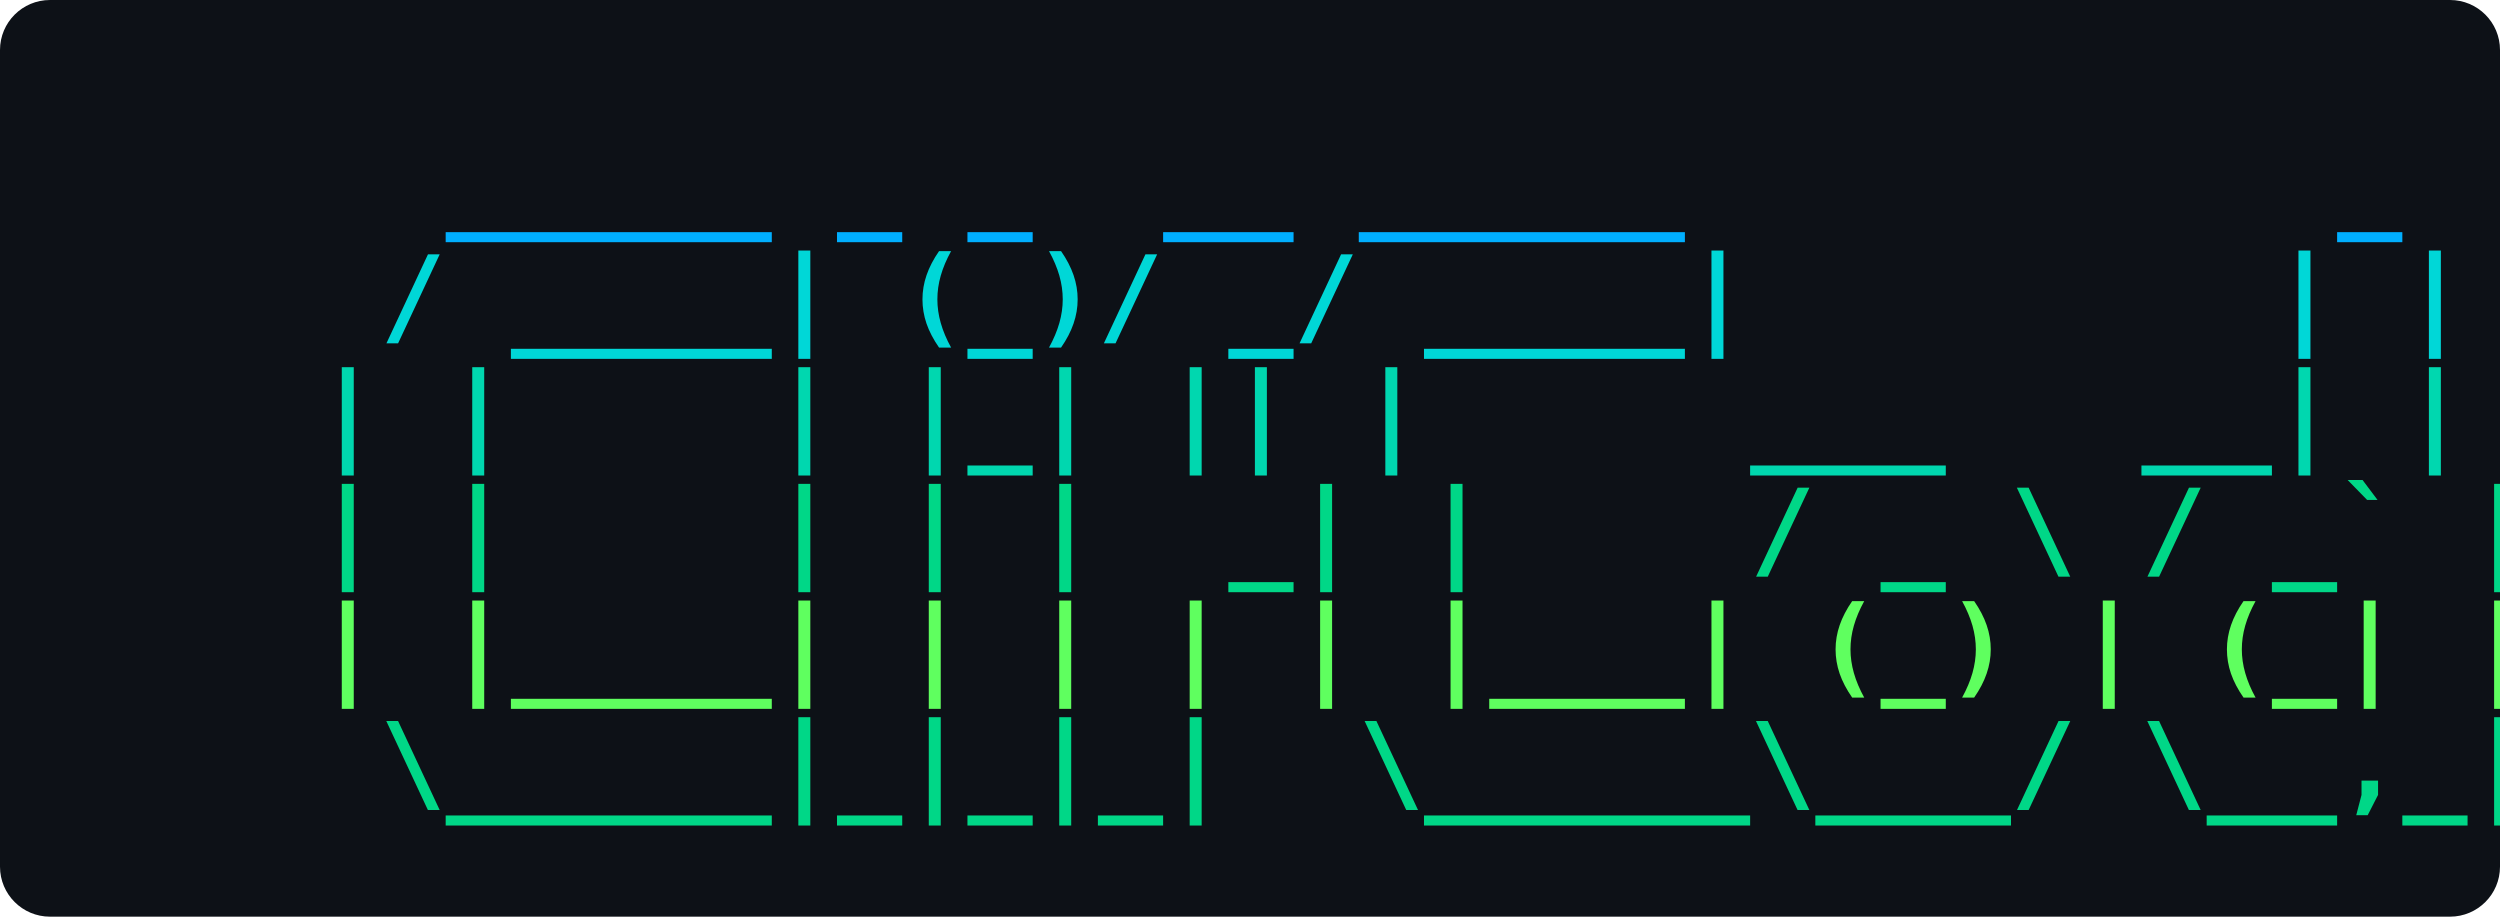
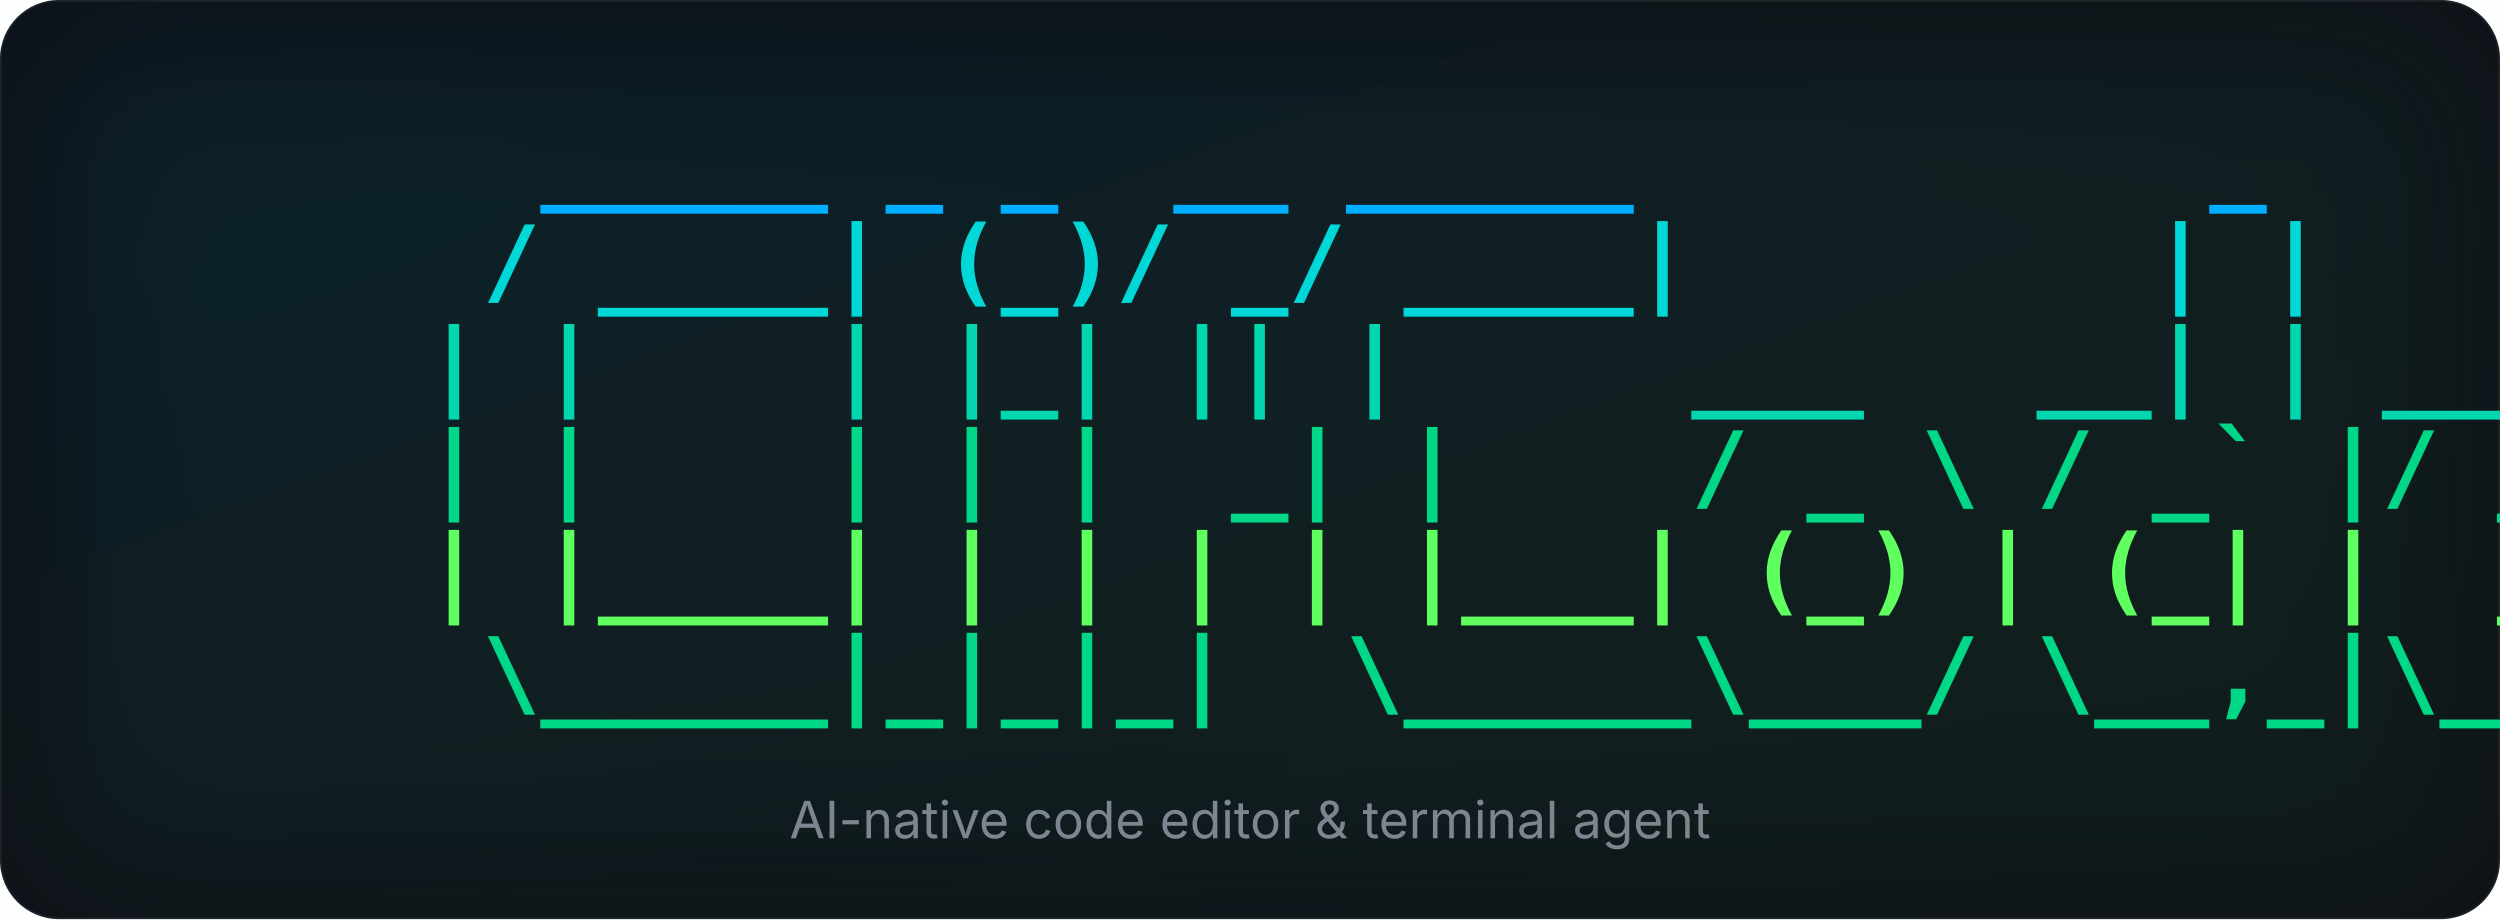
- <svg xmlns="http://www.w3.org/2000/svg" viewBox="0 0 600 220" fill="none">
-   <rect width="600" height="220" rx="12" fill="#0d1117" />
-   <text font-family="'JetBrains Mono','Fira Code','SF Mono','Cascadia Code',Consolas,monospace" font-weight="bold" font-size="26" xml:space="preserve">
-     <tspan x="60" y="52" fill="#00afff">   _____ _ _  __ _____          _      </tspan>
-     <tspan x="60" y="80" fill="#00d7d7">  / ____| (_)/ _/ ____|        | |     </tspan>
-     <tspan x="60" y="108" fill="#00d7af"> | |    | |_| || |     ___   __| | ___ </tspan>
-     <tspan x="60" y="136" fill="#00d787"> | |    | | |  _| |    / _ \ / _` |/ _ \</tspan>
-     <tspan x="60" y="164" fill="#5fff5f"> | |____| | | | | |___| (_) | (_| |  __/</tspan>
-     <tspan x="60" y="192" fill="#00d787">  \_____|_|_|_|  \_____\___/ \__,_|\___|</tspan>
+ <svg xmlns="http://www.w3.org/2000/svg" viewBox="0 0 680 250" fill="none">
+   <defs>
+     <linearGradient id="glow" x1="0%" y1="0%" x2="100%" y2="100%">
+       <stop offset="0%" style="stop-color:#00afff;stop-opacity:0.15" />
+       <stop offset="100%" style="stop-color:#5fff5f;stop-opacity:0.08" />
+     </linearGradient>
+     <filter id="blur">
+       <feGaussianBlur in="SourceGraphic" stdDeviation="30" />
+     </filter>
+   </defs>
+   <rect width="680" height="250" rx="16" fill="#0d1117" />
+   <rect width="680" height="250" rx="16" fill="url(#glow)" filter="url(#blur)" opacity="0.6" />
+   <rect width="680" height="250" rx="16" fill="none" stroke="rgba(255,255,255,0.06)" stroke-width="1" />
+   <text font-family="'JetBrains Mono','Fira Code','SF Mono','Cascadia Code','Consolas',monospace" font-weight="bold" font-size="26" xml:space="preserve">
+     <tspan x="100" y="52" fill="#00afff">   _____ _ _  __ _____          _      </tspan>
+     <tspan x="100" y="80" fill="#00d7d7">  / ____| (_)/ _/ ____|        | |     </tspan>
+     <tspan x="100" y="108" fill="#00d7af"> | |    | |_| || |     ___   __| | ___ </tspan>
+     <tspan x="100" y="136" fill="#00d787"> | |    | | |  _| |    / _ \ / _` |/ _ \</tspan>
+     <tspan x="100" y="164" fill="#5fff5f"> | |____| | | | | |___| (_) | (_| |  __/</tspan>
+     <tspan x="100" y="192" fill="#00d787">  \_____|_|_|_|  \_____\___/ \__,_|\___|</tspan>
  </text>
+   <text font-family="'Inter','SF Pro Display',-apple-system,sans-serif" font-size="14" fill="#7d8590" text-anchor="middle" x="340" y="228">AI-native code editor &amp; terminal agent</text>
</svg>
